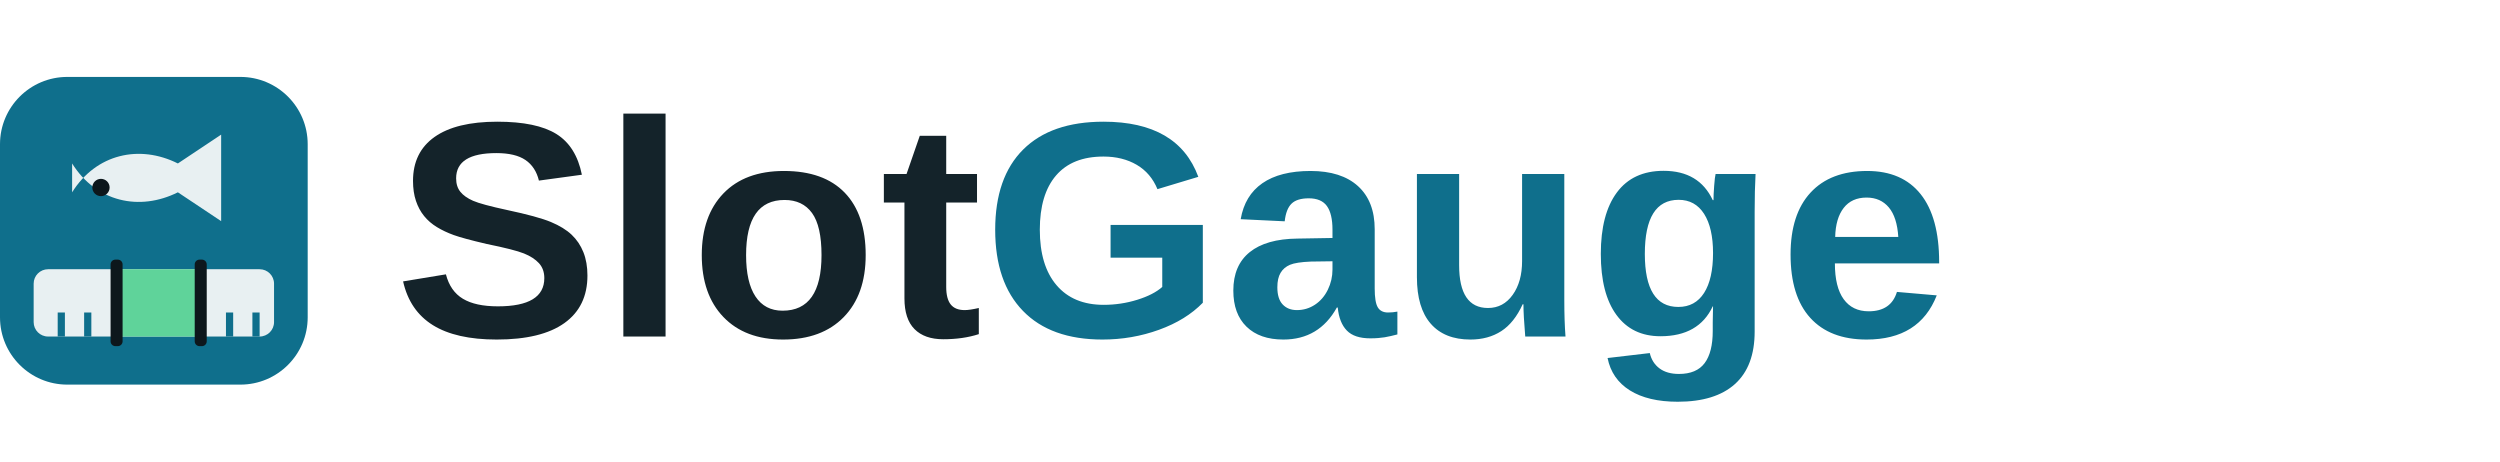
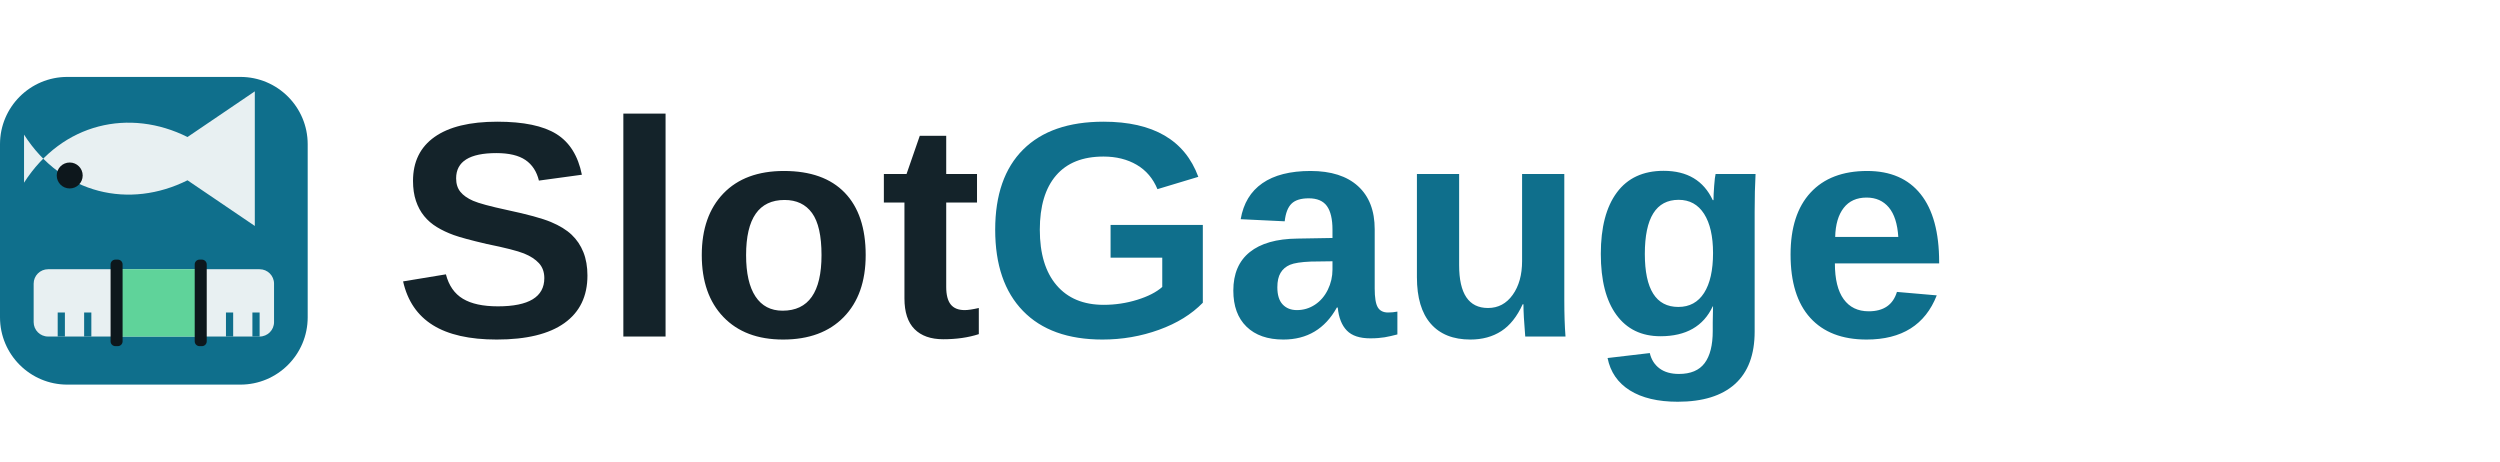
<svg xmlns="http://www.w3.org/2000/svg" viewBox="0 0 520 96" width="520" height="96">
  <style>text{font-family:"Barlow Condensed","Arial Narrow",Arial,sans-serif;font-weight:700}</style>
  <rect x="0" y="16" width="64" height="64" rx="14" fill="#0f6f8c" />
  <rect x="7" y="56" width="50" height="14" rx="3" fill="#e8f0f2" />
  <rect x="24" y="56" width="18" height="14" fill="#5fd39a" />
  <rect x="23" y="54" width="2.5" height="18" rx="1" fill="#0d171c" />
  <rect x="40.5" y="54" width="2.5" height="18" rx="1" fill="#0d171c" />
  <g fill="#0f6f8c">
    <rect x="12" y="65" width="1.5" height="5" />
    <rect x="17.5" y="65" width="1.5" height="5" />
    <rect x="47" y="65" width="1.5" height="5" />
    <rect x="52.5" y="65" width="1.5" height="5" />
  </g>
-   <path d="M15 40c5-8 14-10 22-6l9-6v18l-9-6c-8 4-17 2-22-6z" fill="#e8f0f2" />
-   <circle cx="21" cy="39" r="1.8" fill="#0d171c" />
+   <path d="M5 38c8-12.5 22-15.5 34-9.5l14-9.5v28l-14-9.5c-12 6-26 3-34-9.5z" fill="#e8f0f2" />
+   <circle cx="14.5" cy="36.5" r="2.7" fill="#0d171c" />
  <text x="82" y="70" font-size="64" fill="#14232a" letter-spacing="0.5">Slot<tspan fill="#0f6f8c">Gauge</tspan>
  </text>
</svg>
